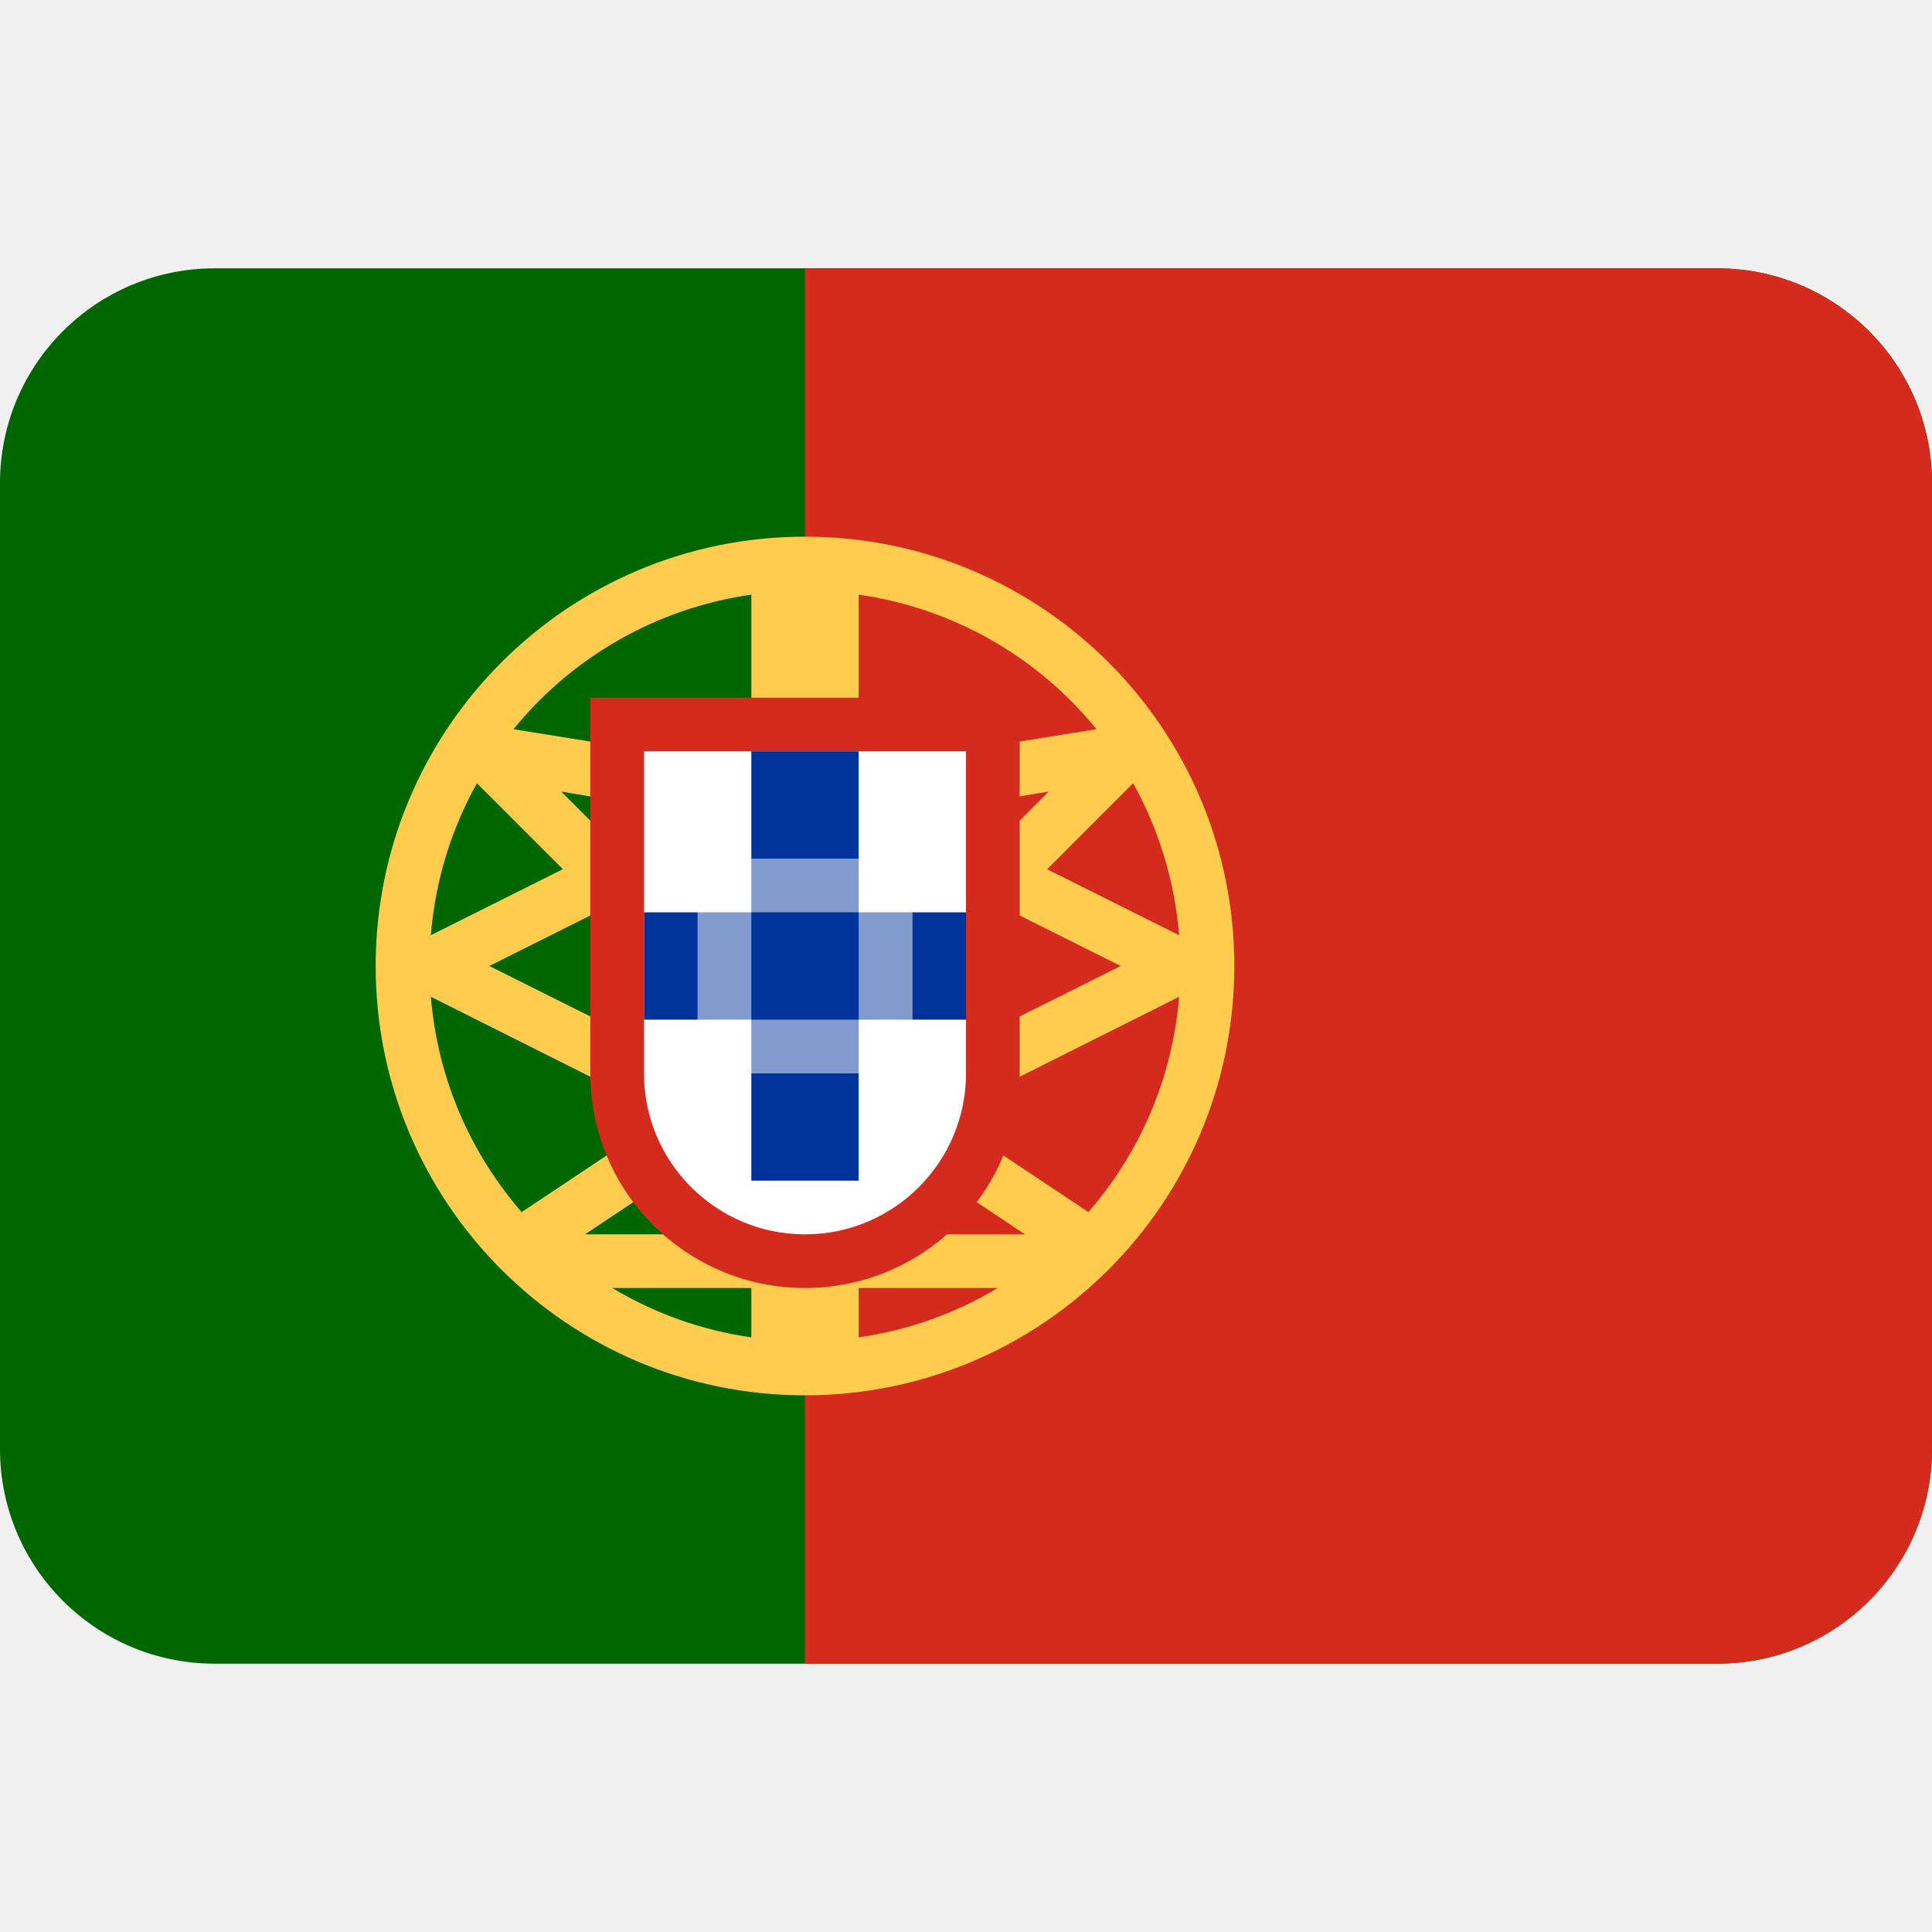
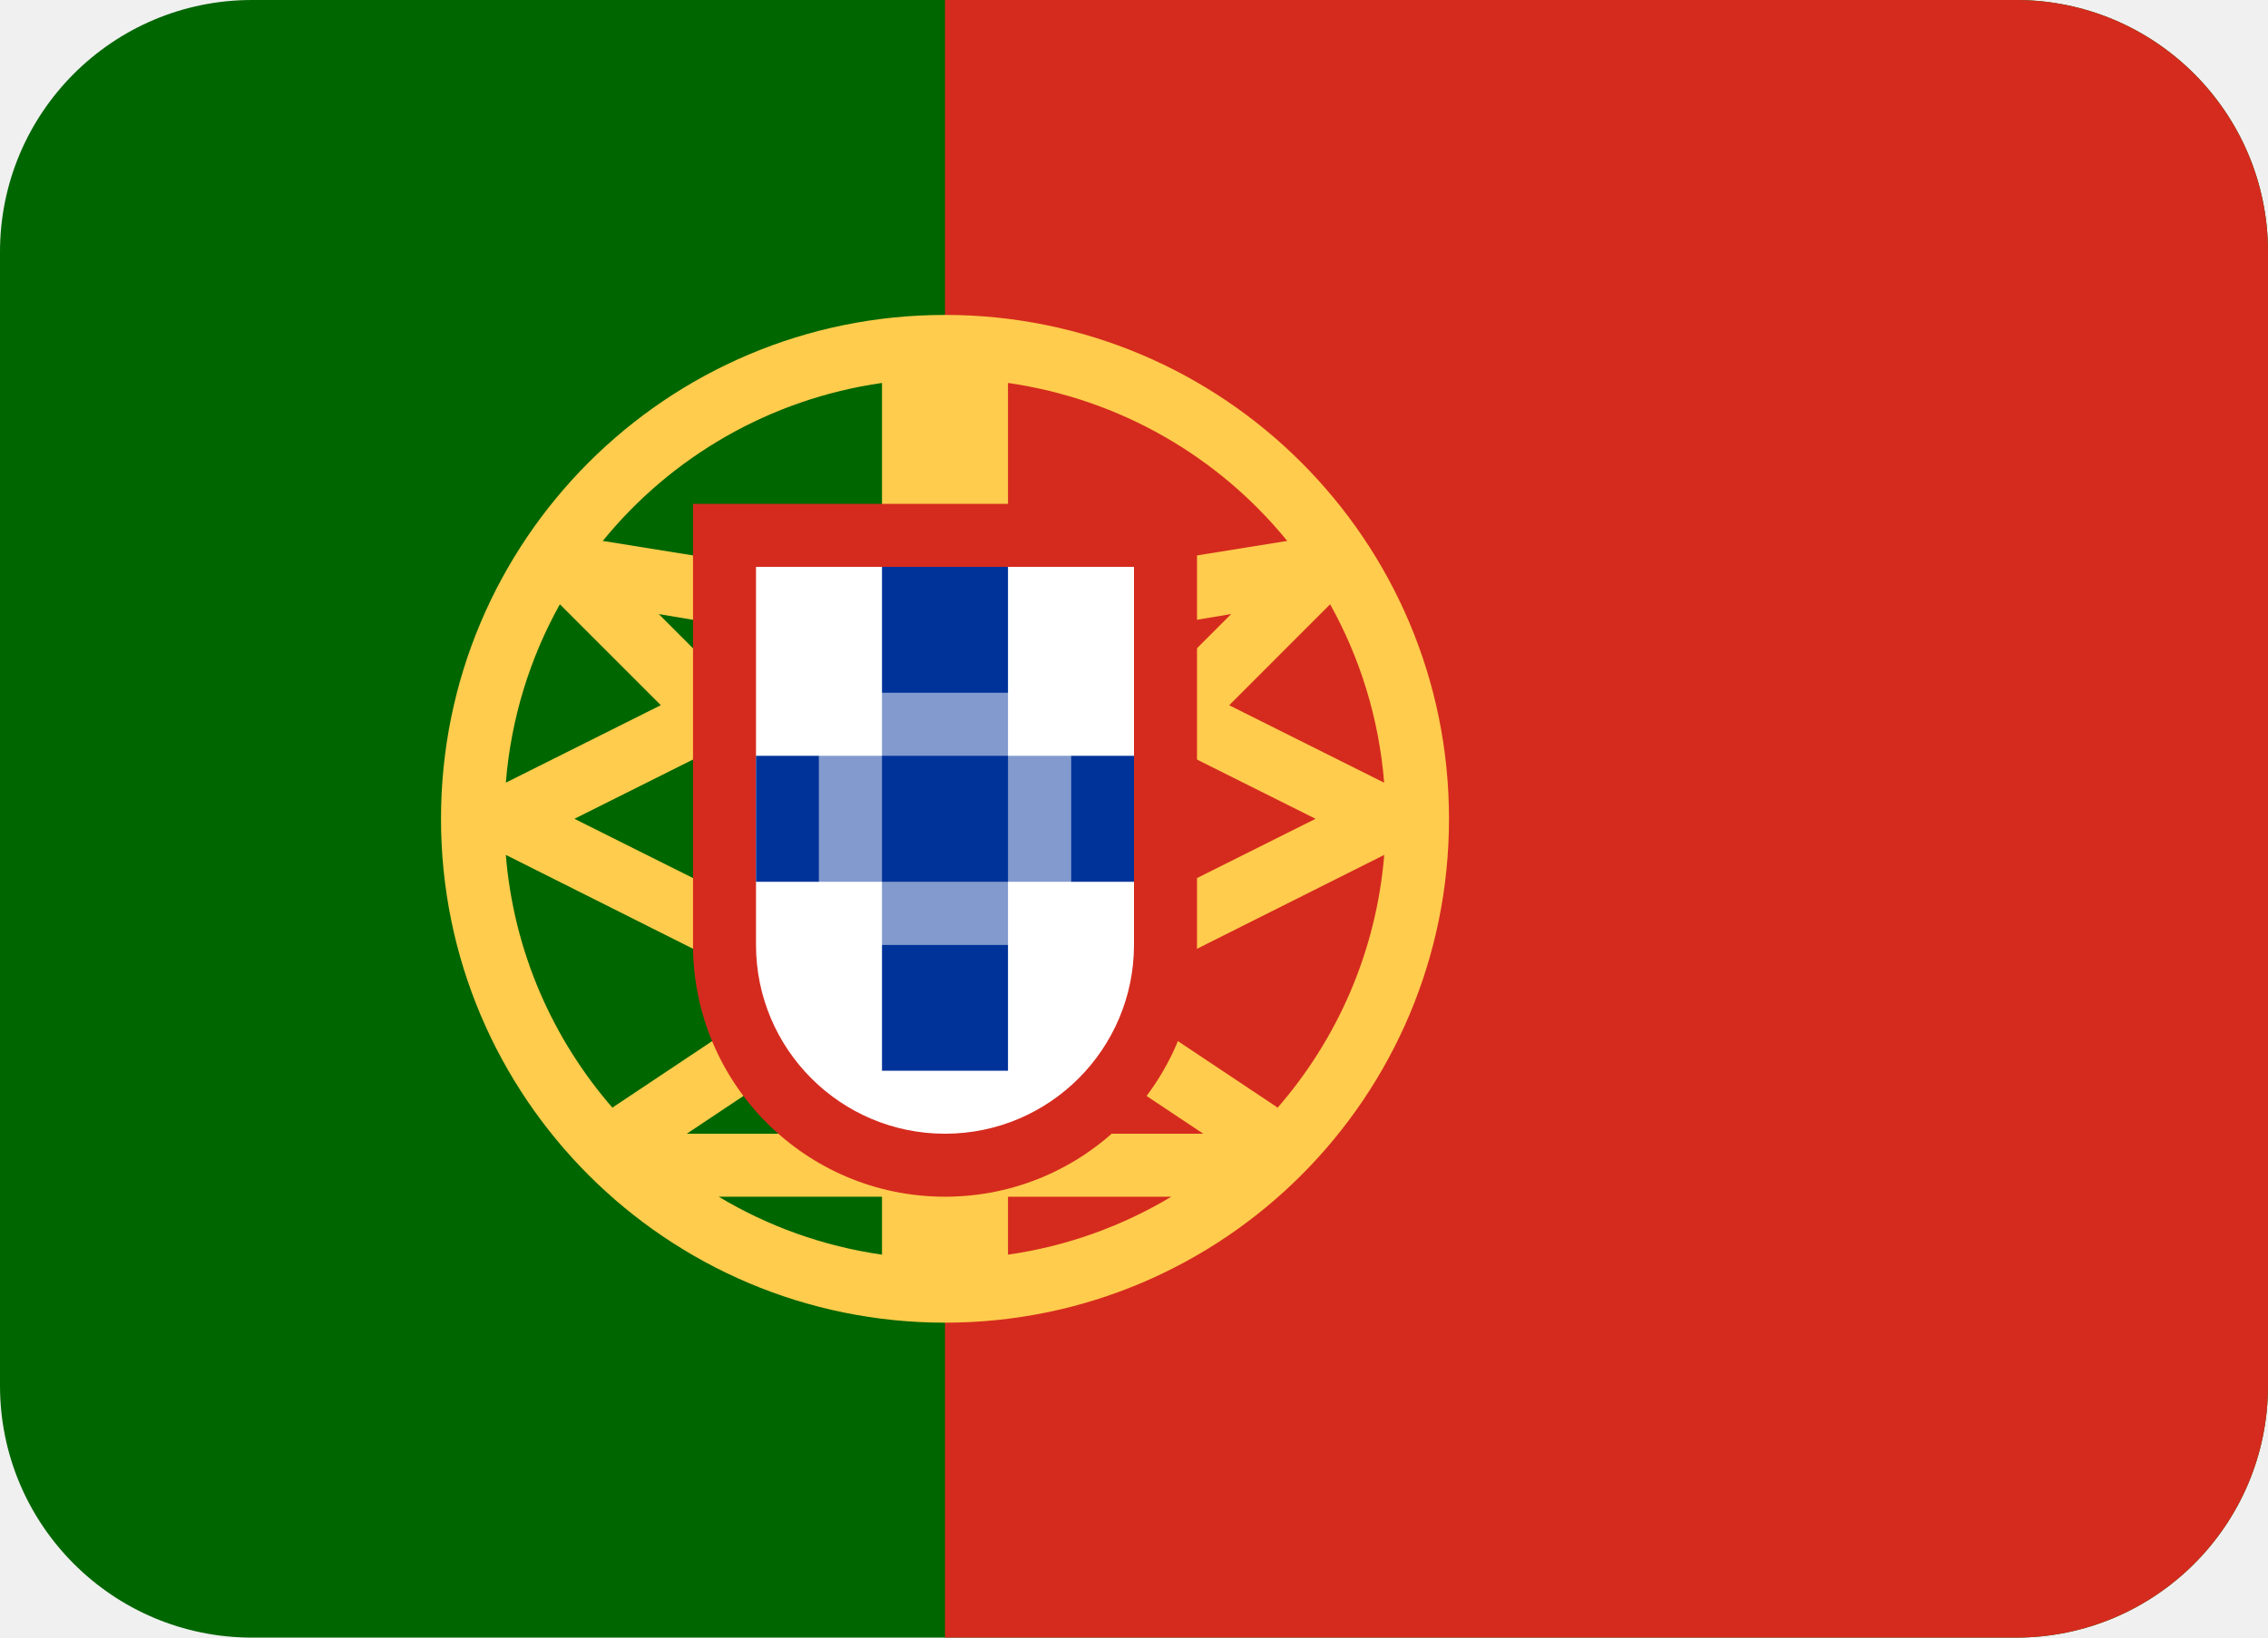
- <svg xmlns="http://www.w3.org/2000/svg" viewBox="0 0 36 36">
-   <path fill="#060" d="M36 27c0 2.209-1.791 4-4 4H4c-2.209 0-4-1.791-4-4V9c0-2.209 1.791-4 4-4h28c2.209 0 4 1.791 4 4v18z" />
-   <path fill="#D52B1E" d="M32 5H15v26h17c2.209 0 4-1.791 4-4V9c0-2.209-1.791-4-4-4z" />
-   <path fill="#FFCC4D" d="M15 10c-4.419 0-8 3.581-8 8 0 4.418 3.581 8 8 8 4.418 0 8-3.582 8-8 0-4.419-3.582-8-8-8zm-6.113 4.594l1.602 1.602-2.46 1.23c.083-1.022.383-1.981.858-2.832zm-.858 3.979l4.4 2.207-2.706 1.804.014.021c-.96-1.097-1.583-2.492-1.708-4.032zM14 24.92c-.937-.134-1.813-.453-2.592-.92H14v.92zM14 23h-3.099L14 20.934V23zm0-3.268l-.607.405L9.118 18l2.116-1.058L14 19.707v.025zm0-1.439l-3.543-3.543 3.543.59v2.953zm0-3.992l-4.432-.713c1.084-1.333 2.65-2.253 4.432-2.508v3.221zm7.113.293c.475.851.775 1.81.858 2.833l-2.46-1.23 1.602-1.603zM16 11.08c1.782.256 3.348 1.175 4.432 2.508L16 14.301V11.08zm0 4.26l3.543-.591L16 18.293V15.34zm0 4.367l2.765-2.765L20.882 18l-4.274 2.137-.608-.405v-.025zm0 5.213V24h2.592c-.779.467-1.655.786-2.592.92zM16 23v-2.066L19.099 23H16zm4.264-.395l.014-.021-2.706-1.804 4.4-2.207c-.126 1.54-.749 2.935-1.708 4.032z" />
-   <path fill="#D52B1E" d="M11 13v7c0 2.209 1.791 4 4 4s4-1.791 4-4v-7h-8z" />
-   <path fill="#FFF" d="M12 14v6c0 1.656 1.343 3 3 3s3-1.344 3-3v-6h-6z" />
-   <path fill="#829ACD" d="M13 17h4v2h-4z" />
-   <path fill="#829ACD" d="M14 16h2v4h-2z" />
-   <path fill="#039" d="M12 17h1v2h-1zm2 0h2v2h-2zm3 0h1v2h-1zm-3 3h2v2h-2zm0-6h2v2h-2z" />
+ <svg xmlns="http://www.w3.org/2000/svg" viewBox="0 0 36 26" version="1.1" id="svg8" width="36" height="26">
+   <defs id="defs8" />
+   <path fill="#006600" d="m 36,22 c 0,2.209 -1.791,4 -4,4 H 4 C 1.791,26 0,24.209 0,22 V 4 C 0,1.791 1.791,0 4,0 h 28 c 2.209,0 4,1.791 4,4 z" id="path1" />
+   <path fill="#d52b1e" d="M 32,0 H 15 v 26 h 17 c 2.209,0 4,-1.791 4,-4 V 4 C 36,1.791 34.209,0 32,0 Z" id="path2" />
+   <path fill="#ffcc4d" d="m 15,5 c -4.419,0 -8,3.581 -8,8 0,4.418 3.581,8 8,8 4.418,0 8,-3.582 8,-8 0,-4.419 -3.582,-8 -8,-8 z m -6.113,4.594 1.602,1.602 -2.46,1.23 C 8.112,11.404 8.412,10.445 8.887,9.594 Z m -0.858,3.979 4.4,2.207 -2.706,1.804 0.014,0.021 C 8.777,16.508 8.154,15.113 8.029,13.573 Z M 14,19.92 C 13.063,19.786 12.187,19.467 11.408,19 H 14 Z M 14,18 H 10.901 L 14,15.934 Z M 14,14.732 13.393,15.137 9.118,13 11.234,11.942 14,14.707 Z M 14,13.293 10.457,9.75 14,10.34 Z M 14,9.301 9.568,8.588 C 10.652,7.255 12.218,6.335 14,6.08 Z m 7.113,0.293 c 0.475,0.851 0.775,1.81 0.858,2.833 l -2.46,-1.23 z M 16,6.08 c 1.782,0.256 3.348,1.175 4.432,2.508 L 16,9.301 Z M 16,10.34 19.543,9.749 16,13.293 Z m 0,4.367 2.765,-2.765 L 20.882,13 16.608,15.137 16,14.732 Z m 0,5.213 V 19 h 2.592 C 17.813,19.467 16.937,19.786 16,19.92 Z M 16,18 V 15.934 L 19.099,18 Z m 4.264,-0.395 0.014,-0.021 -2.706,-1.804 4.4,-2.207 c -0.126,1.54 -0.749,2.935 -1.708,4.032 z" id="path3" />
+   <path fill="#d52b1e" d="m 11,8 v 7 c 0,2.209 1.791,4 4,4 2.209,0 4,-1.791 4,-4 V 8 Z" id="path4" />
+   <path fill="#ffffff" d="m 12,9 v 6 c 0,1.656 1.343,3 3,3 1.657,0 3,-1.344 3,-3 V 9 Z" id="path5" />
+   <path fill="#829acd" d="m 13,12 h 4 v 2 h -4 z" id="path6" />
+   <path fill="#829acd" d="m 14,11 h 2 v 4 h -2 z" id="path7" />
+   <path fill="#003399" d="m 12,12 h 1 v 2 h -1 z m 2,0 h 2 v 2 h -2 z m 3,0 h 1 v 2 h -1 z m -3,3 h 2 v 2 h -2 z m 0,-6 h 2 v 2 h -2 z" id="path8" />
</svg>
